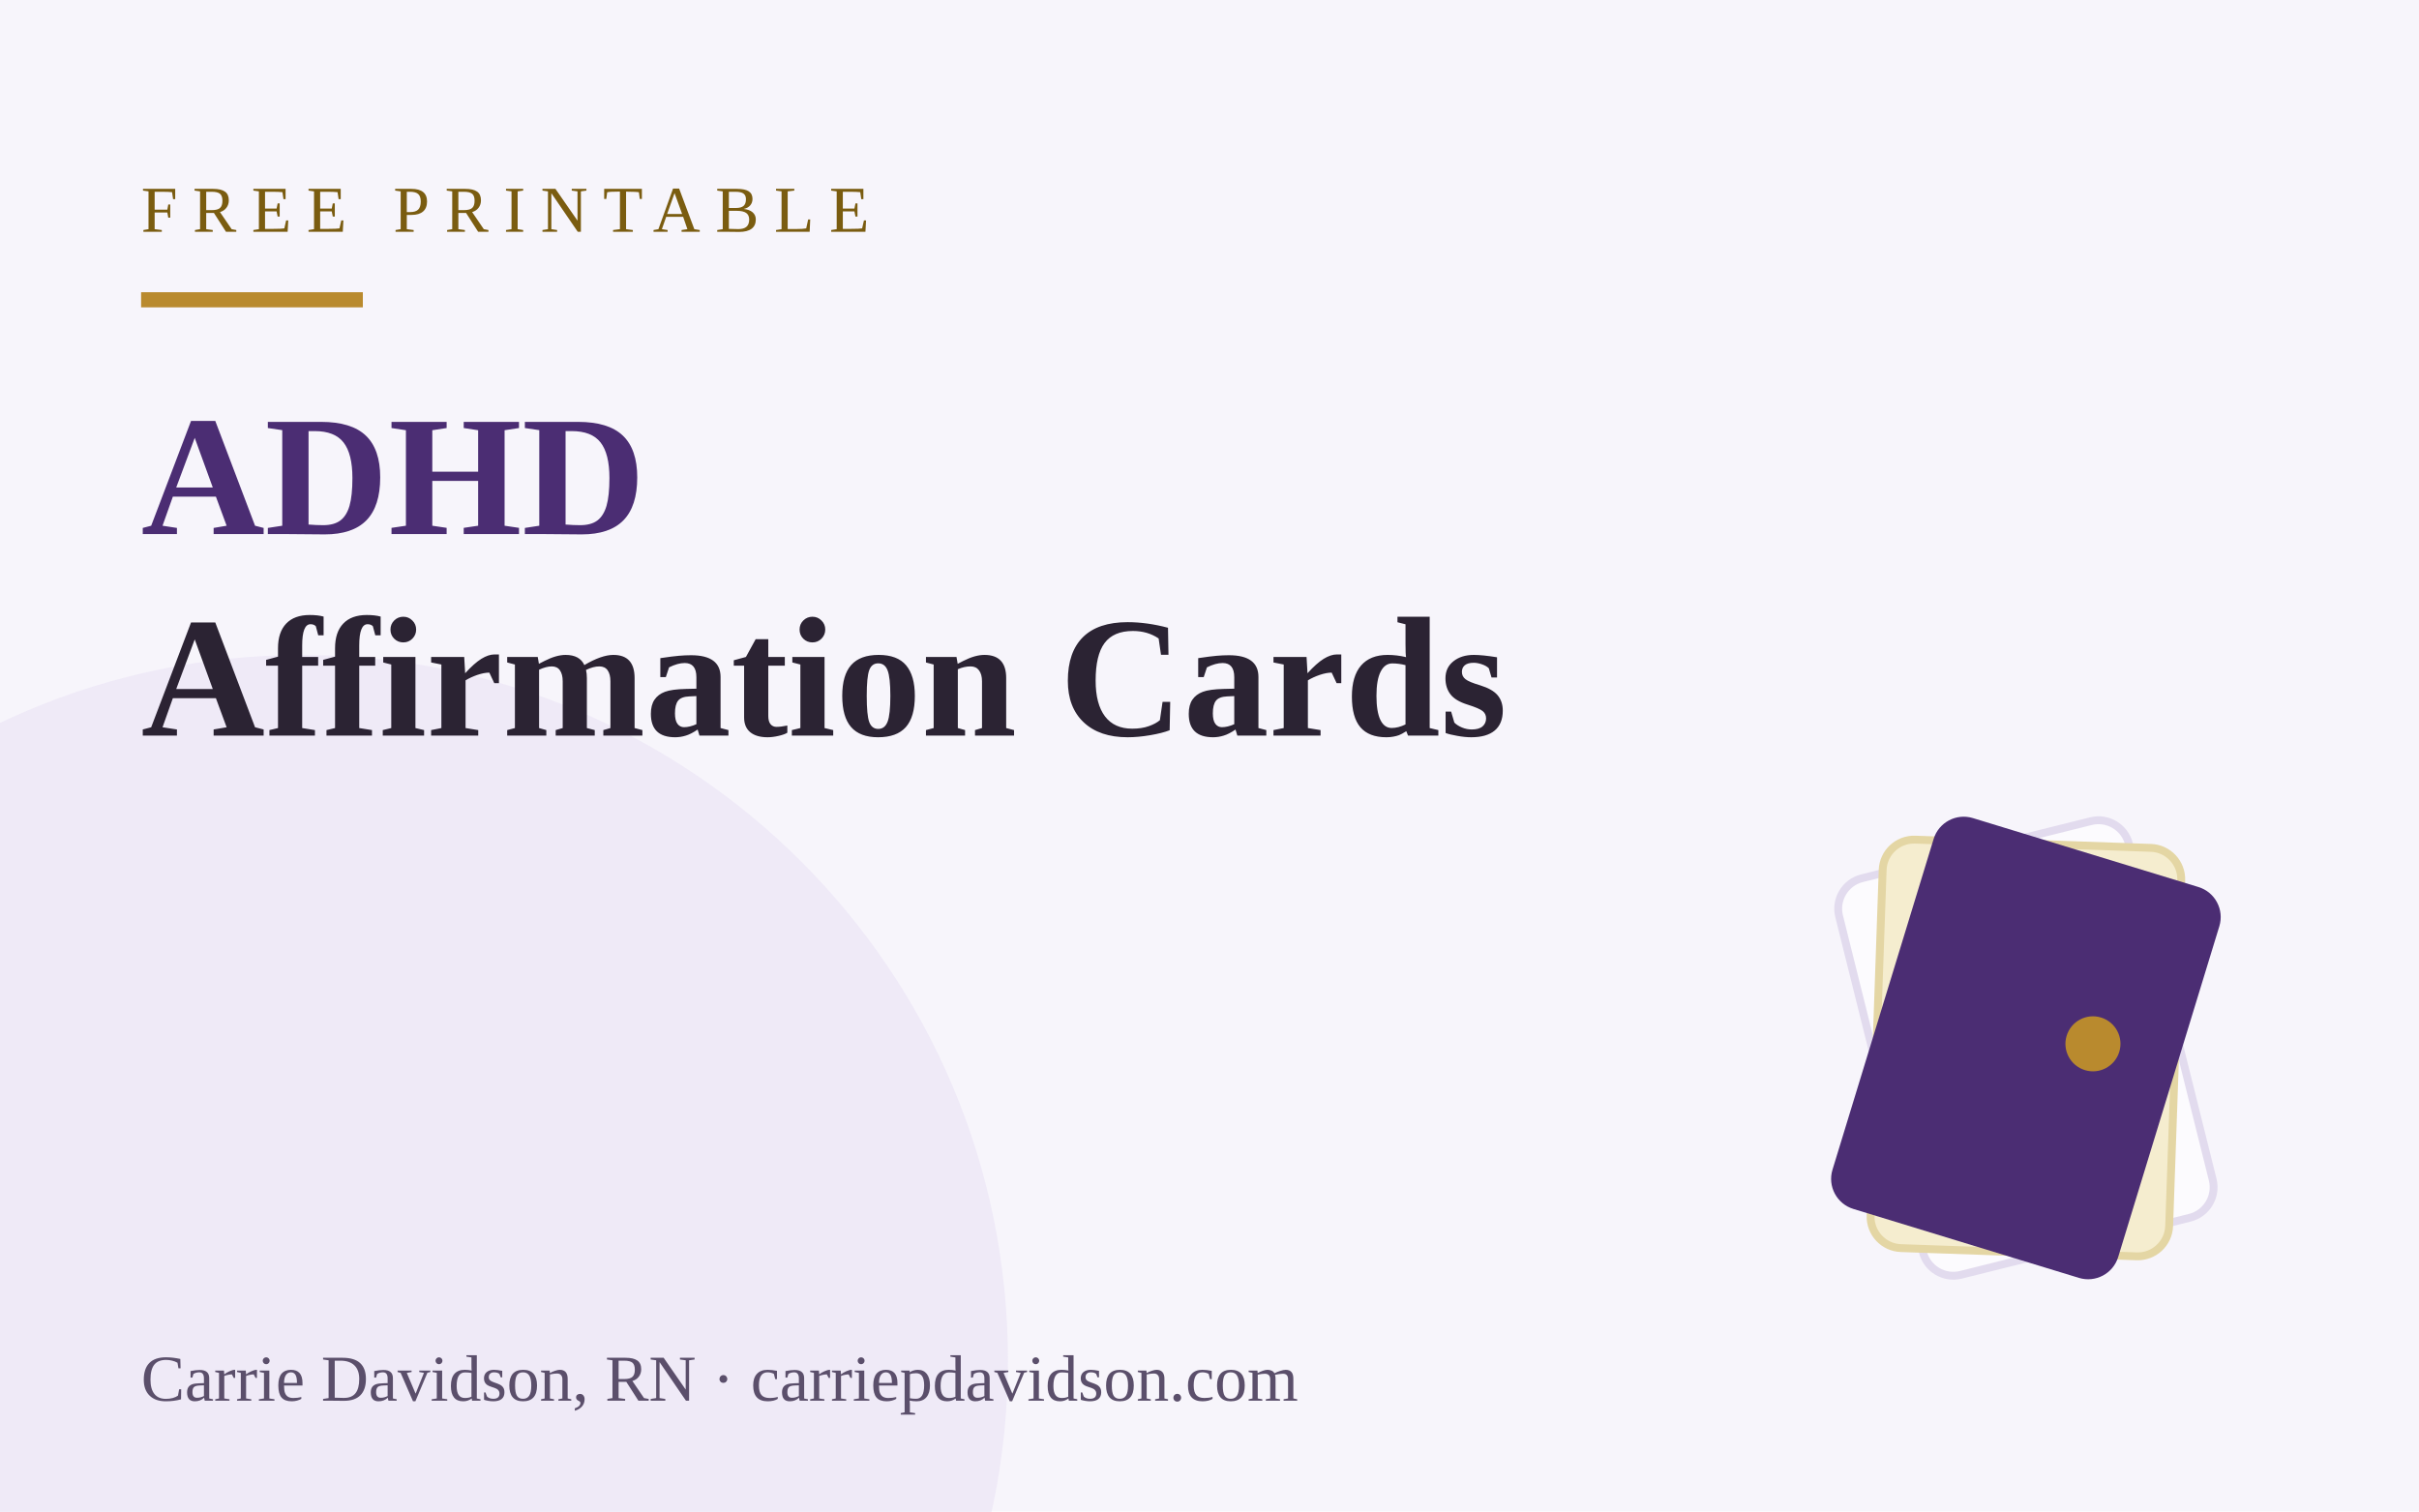
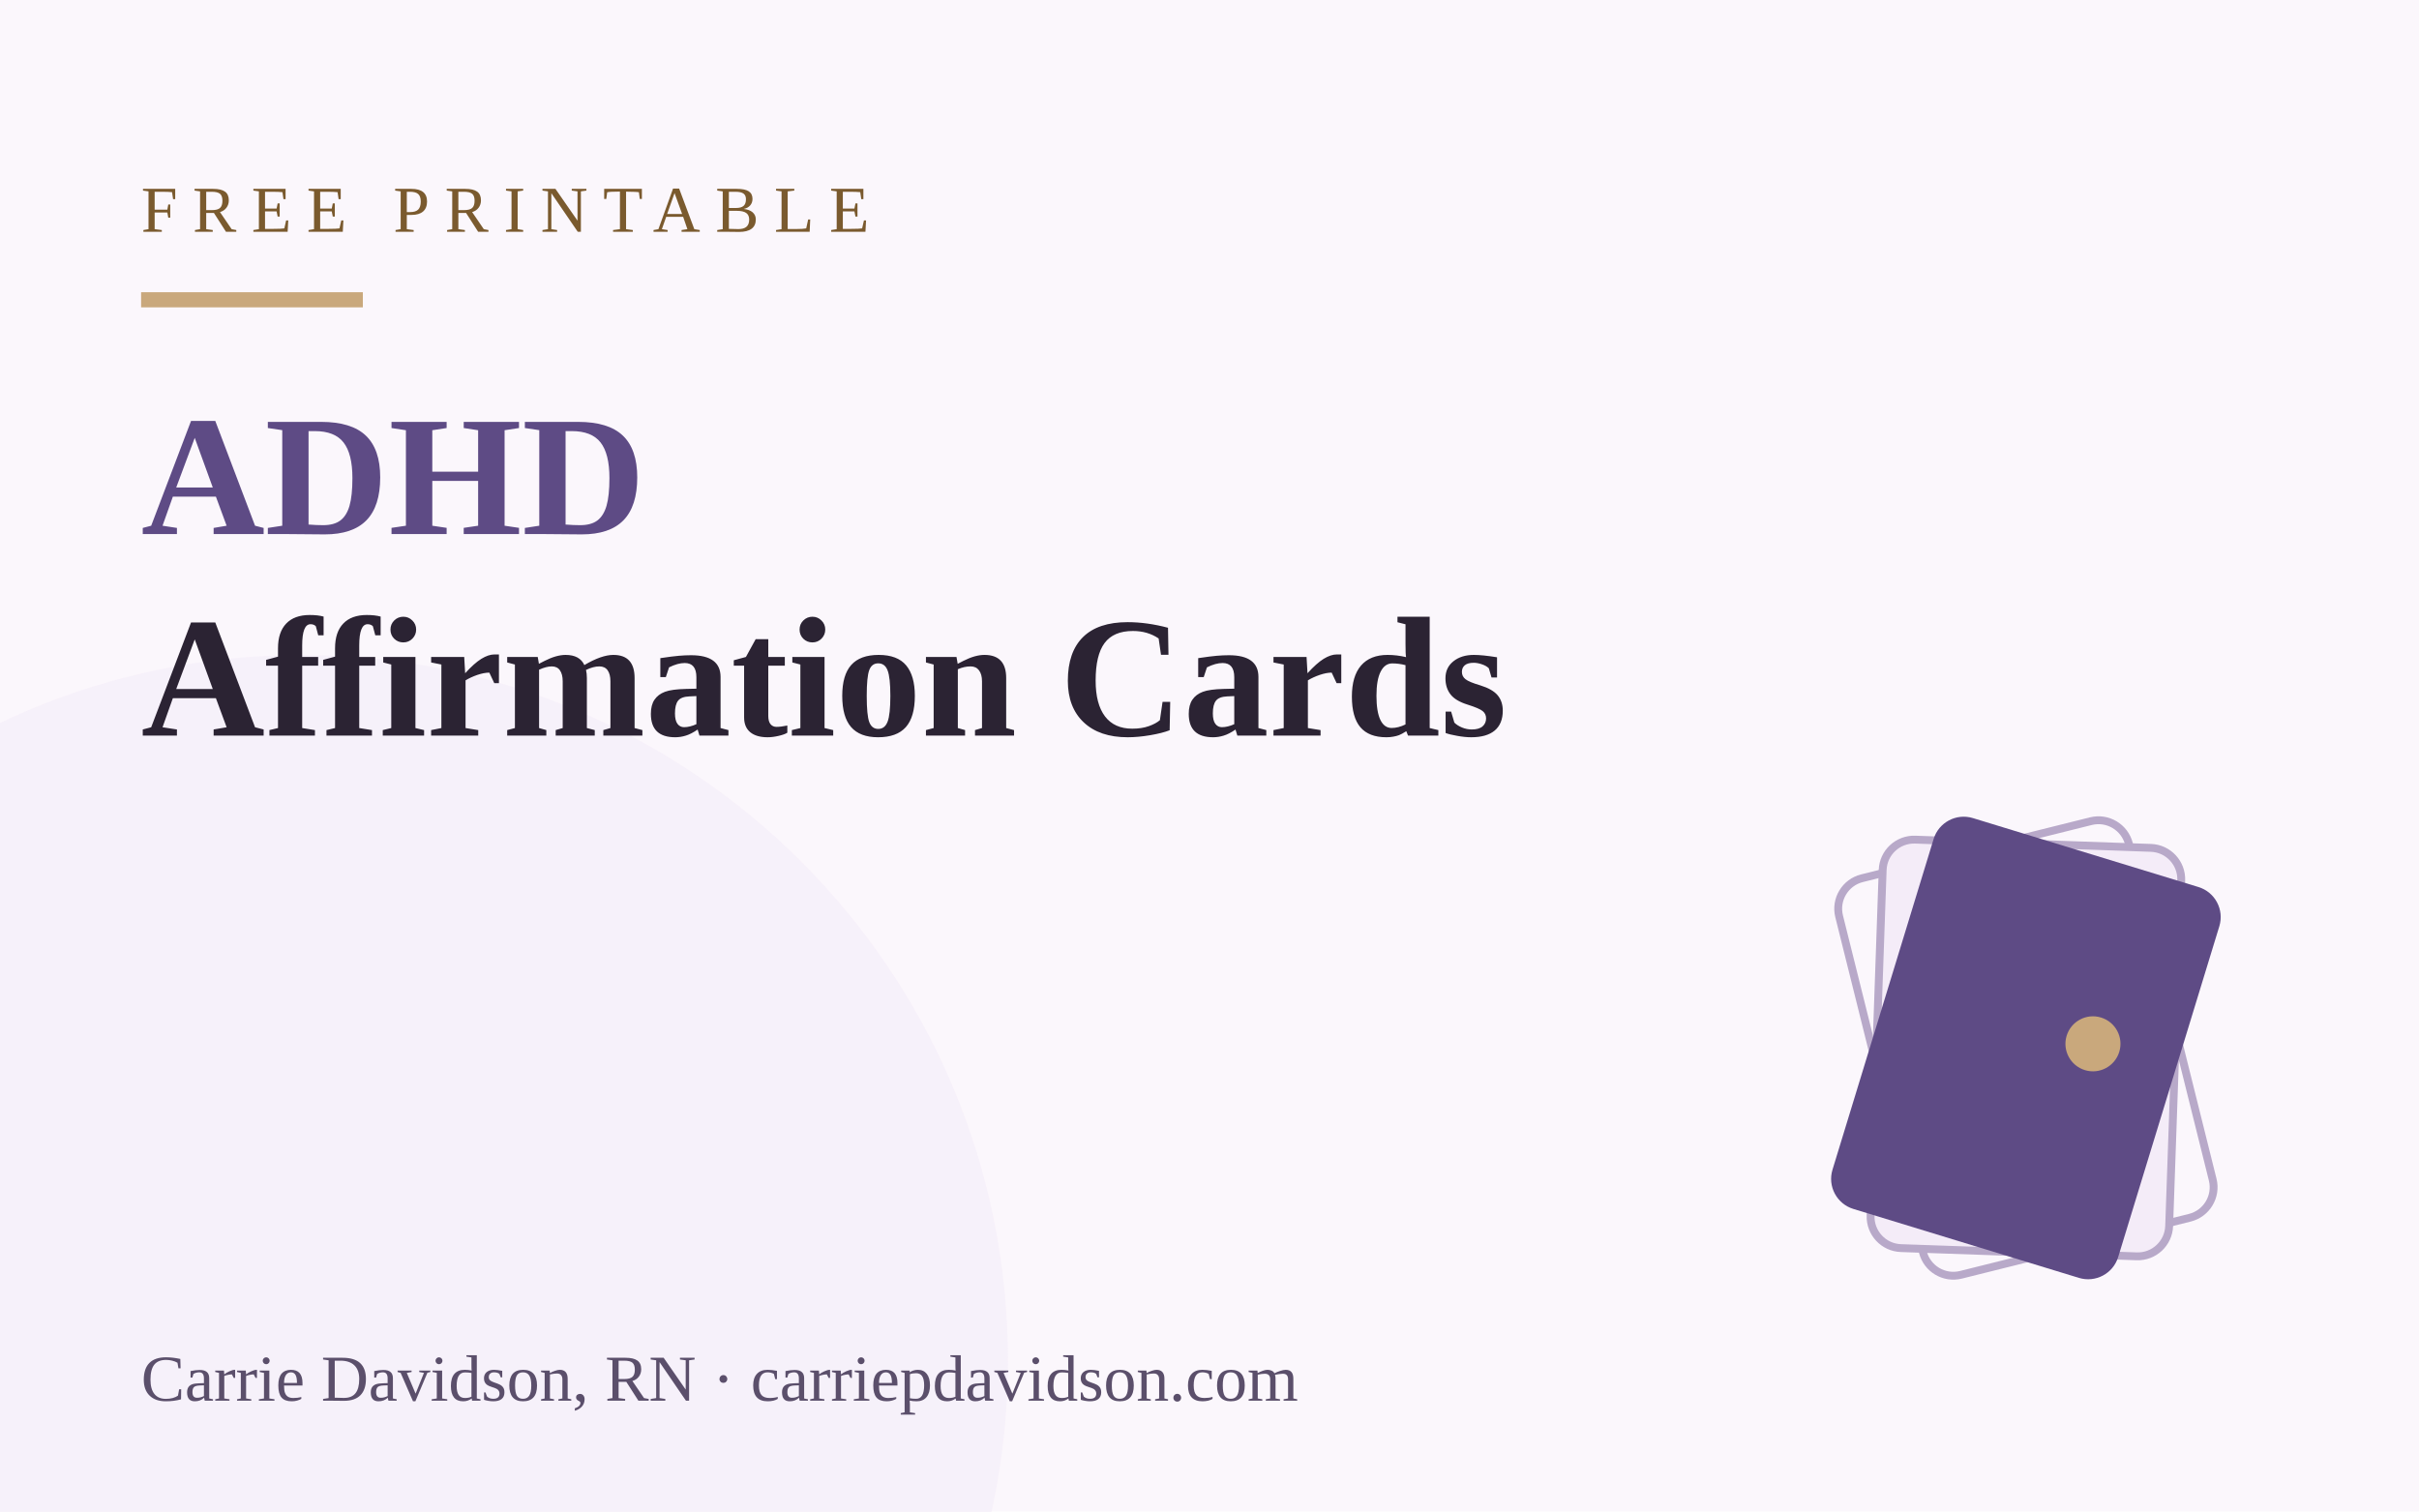
<svg xmlns="http://www.w3.org/2000/svg" width="480" height="300" viewBox="0 0 480 300" role="img" aria-label="Cover of ADHD Affirmation Cards, free printable cards by Carrie Davidson">
-   <rect width="480" height="300" fill="#F7F5FB" />
-   <circle cx="60" cy="270" r="140" fill="#E9E2F5" opacity="0.6" />
+   <rect width="480" height="300" fill="#FBF7FC" />
+   <circle cx="60" cy="270" r="140" fill="#F4ECF8" opacity="0.6" />
  <g transform="translate(402,208) scale(0.78)">
-     <rect x="-38" y="-52" width="76" height="104" rx="8" fill="#FCFBFE" stroke="#E2DBEE" stroke-width="2" transform="rotate(-14)" />
-     <rect x="-38" y="-52" width="76" height="104" rx="8" fill="#F5EDCF" stroke="#E4D6A4" stroke-width="2" transform="rotate(2)" />
-     <rect x="-38" y="-52" width="76" height="104" rx="8" fill="#4B2D73" transform="rotate(17)" />
-     <circle cx="16" cy="-6" r="7" fill="#B98A2E" transform="rotate(17)" />
+     <rect x="-38" y="-52" width="76" height="104" rx="8" fill="#FBF7FC" stroke="#B8A9C9" stroke-width="2" transform="rotate(-14)" />
+     <rect x="-38" y="-52" width="76" height="104" rx="8" fill="#F4ECF8" stroke="#B8A9C9" stroke-width="2" transform="rotate(2)" />
+     <rect x="-38" y="-52" width="76" height="104" rx="8" fill="#5E4B85" transform="rotate(17)" />
+     <circle cx="16" cy="-6" r="7" fill="#C9A87C" transform="rotate(17)" />
  </g>
-   <rect x="28" y="58" width="44" height="3" fill="#B98A2E" />
-   <text x="28" y="46" font-family="Georgia, 'Times New Roman', serif" font-size="13" letter-spacing="3" fill="#7A5C10">FREE PRINTABLE</text>
-   <text x="28" y="106" font-family="Georgia, 'Times New Roman', serif" font-size="34" font-weight="bold" fill="#4B2D73">ADHD</text>
+   <rect x="28" y="58" width="44" height="3" fill="#C9A87C" />
+   <text x="28" y="46" font-family="Georgia, 'Times New Roman', serif" font-size="13" letter-spacing="3" fill="#7A5A2E">FREE PRINTABLE</text>
+   <text x="28" y="106" font-family="Georgia, 'Times New Roman', serif" font-size="34" font-weight="bold" fill="#5E4B85">ADHD</text>
  <text x="28" y="146" font-family="Georgia, 'Times New Roman', serif" font-size="34" font-weight="bold" fill="#2B2333">Affirmation Cards</text>
  <text x="28" y="278" font-family="Georgia, 'Times New Roman', serif" font-size="13" fill="#5B4F6B">Carrie Davidson, RN · carriepdavidson.com</text>
</svg>
